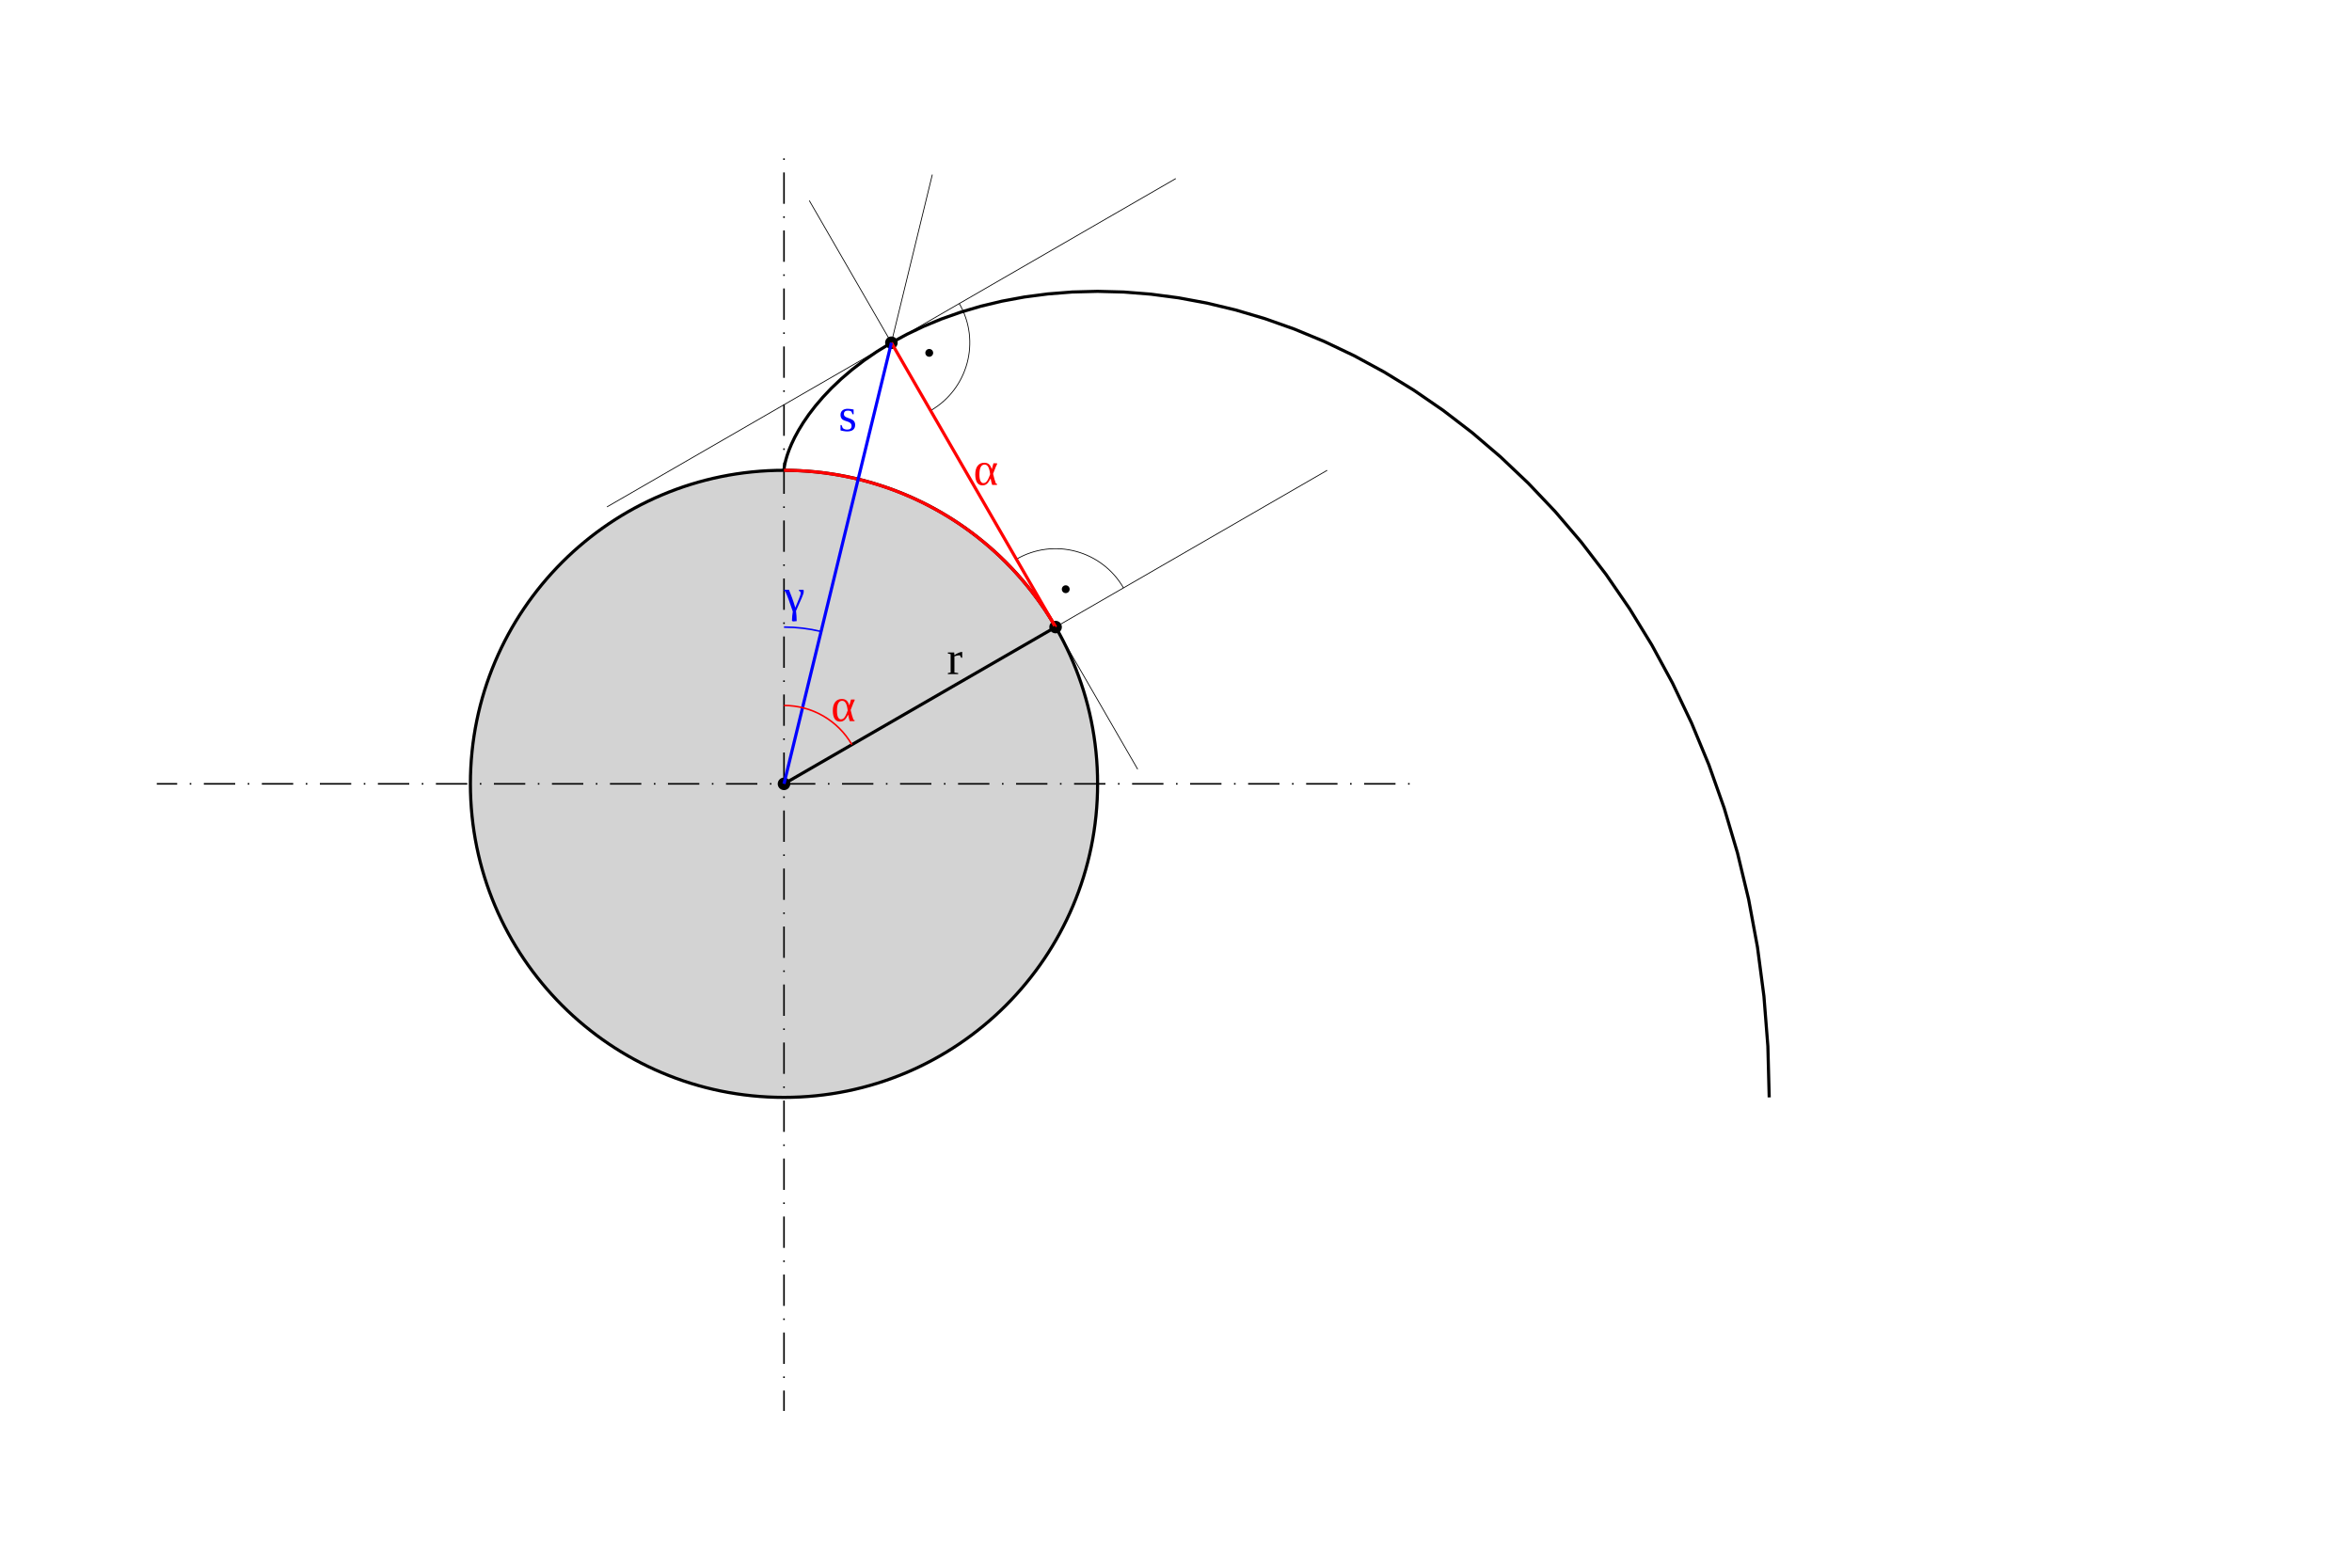
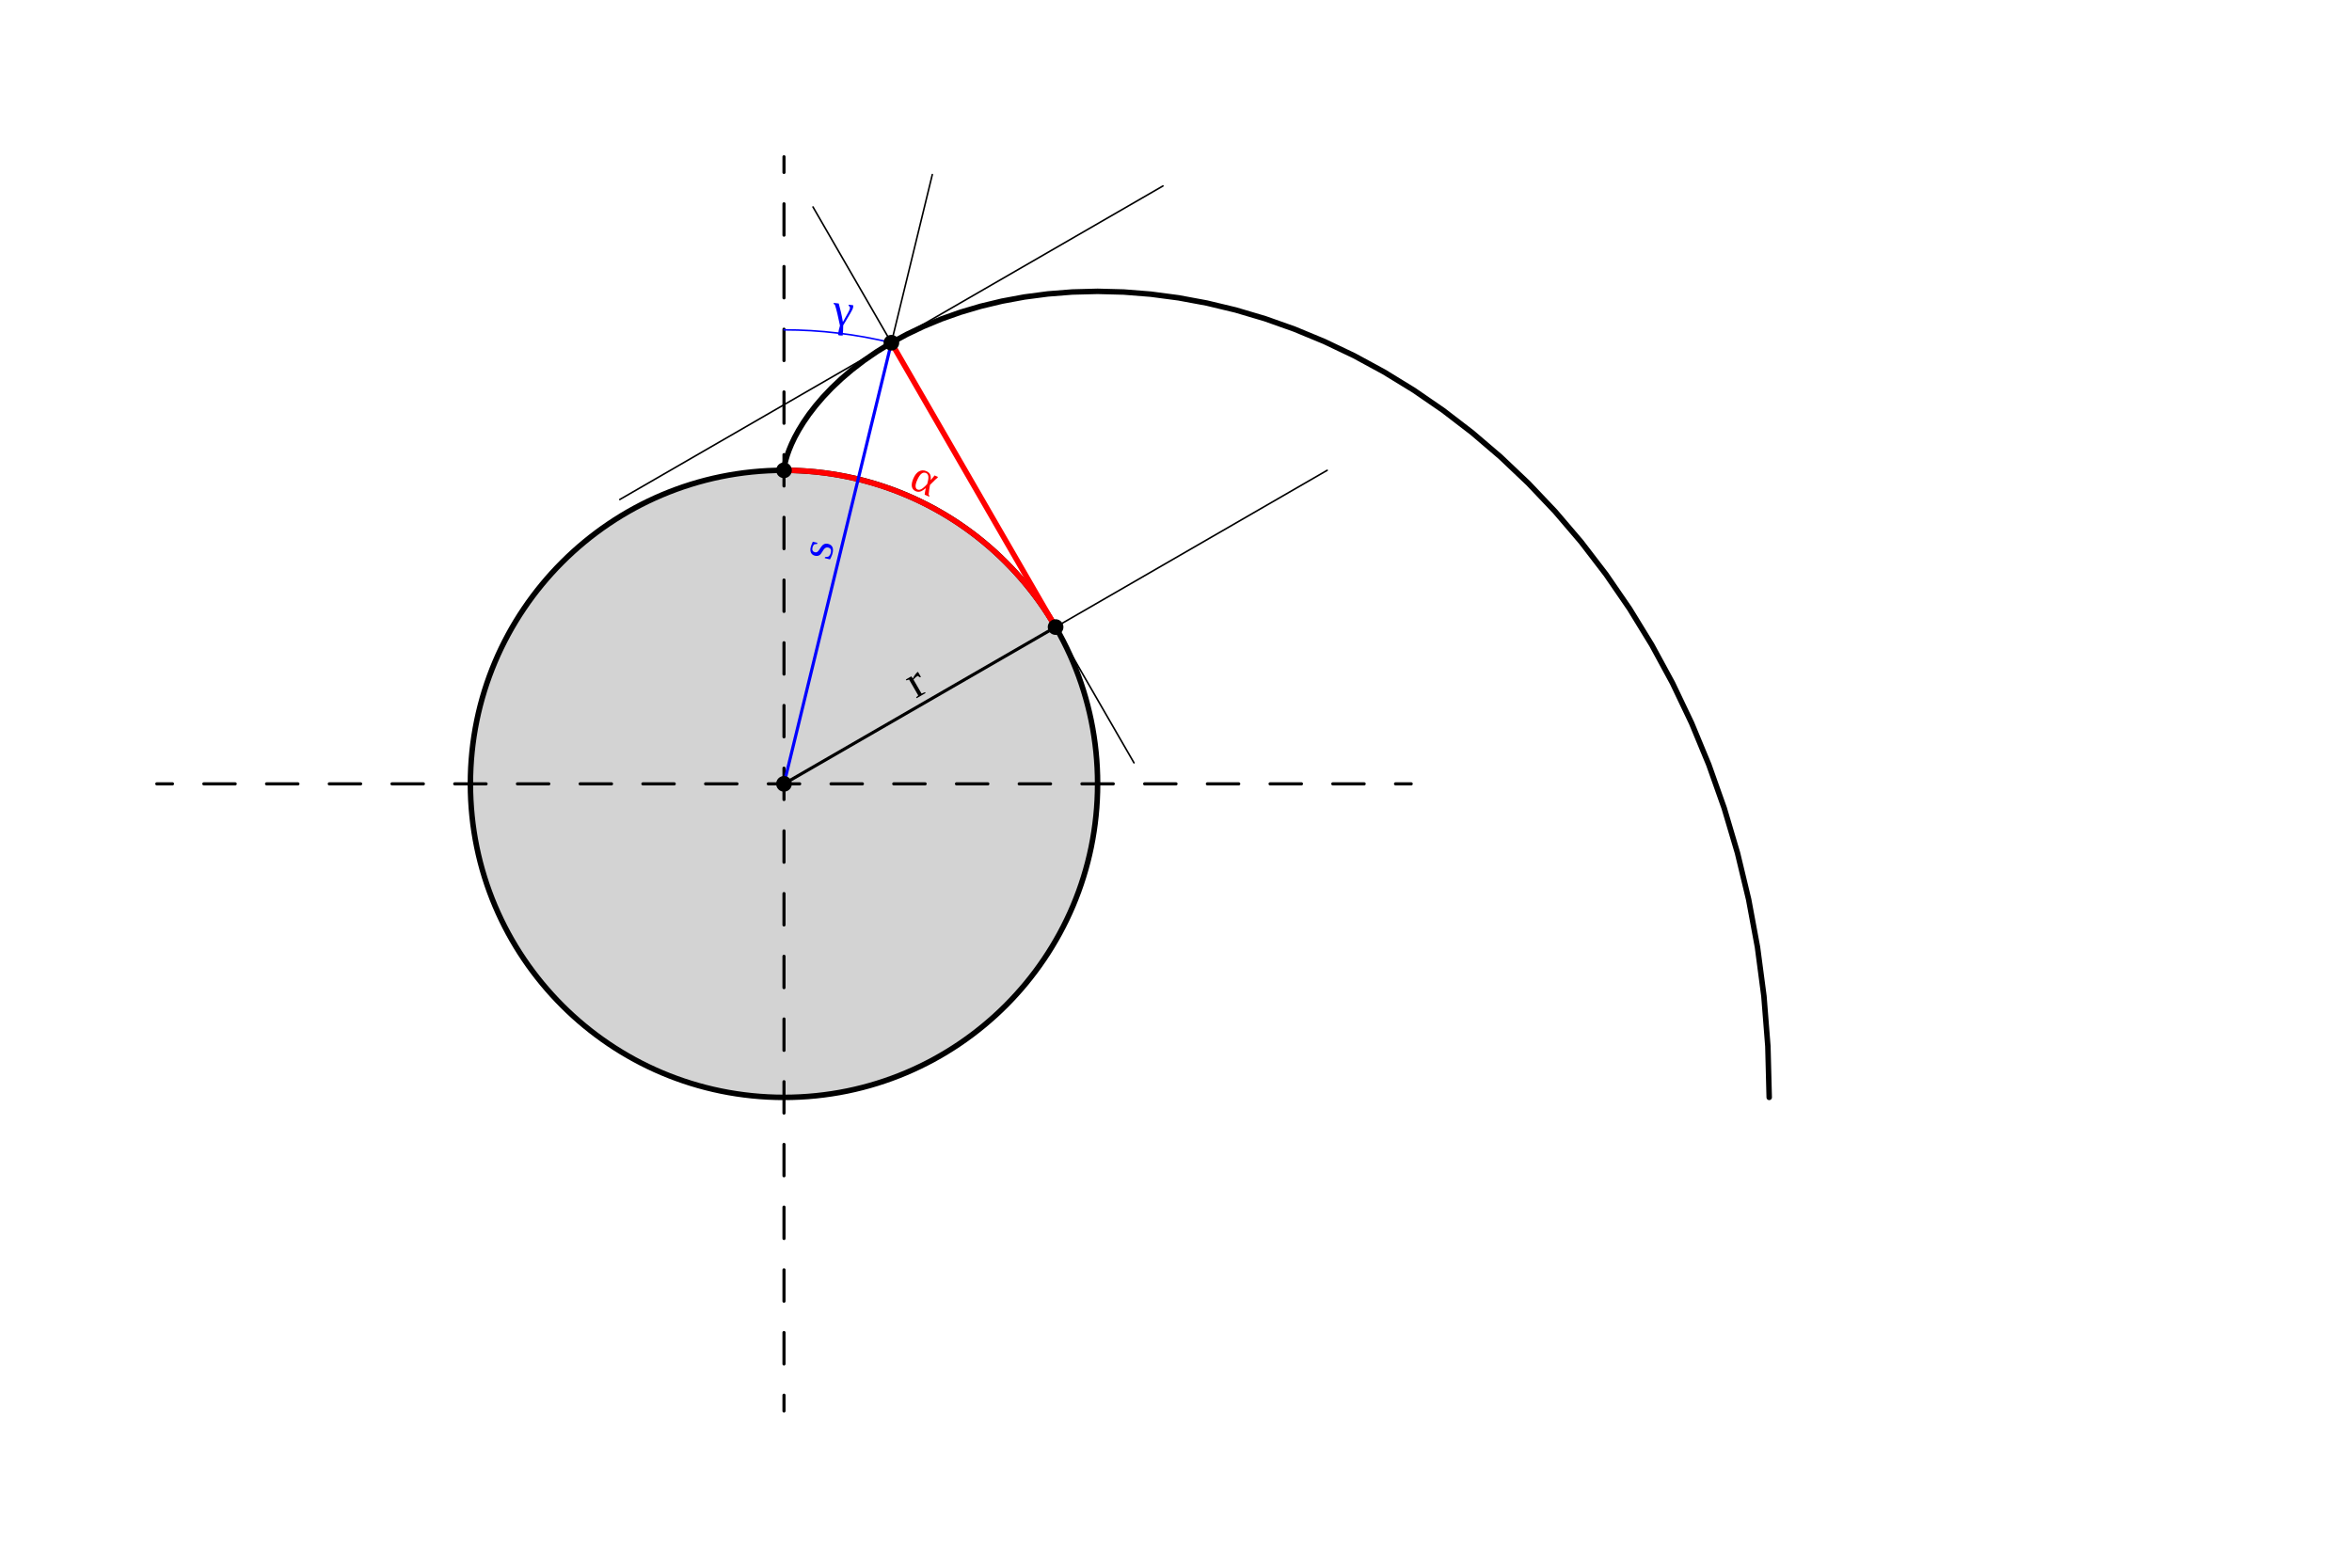
- <svg xmlns="http://www.w3.org/2000/svg" width="150mm" height="100mm" viewBox="-50 -50 150 100" version="1.1" baseProfile="full">
-   <style>
-         .base      { fill: lightgrey; stroke: black; stroke-width: 0.2}
-         .involute  { fill: none; stroke: black; stroke-width: 0.2}
-         .arcline   { fill: none; stroke: red;   stroke-width: 0.2}
-         .dotline   { fill: none; stroke: black; stroke-width: 0.05 }
-         .symline   { fill: none; stroke: black; stroke-width: 0.1; stroke-dasharray: 2.0 0.8 0.1 0.8; stroke-dashoffset: -1.0 }
-     </style>
-   <g transform="scale(1 -1)">
-     <path class="involute" d="M 0.000 20.000 L 0.001 20.027 L 0.008 20.109 L 0.026 20.245 L 0.061 20.434 L 0.119 20.674 L 0.205 20.963 L 0.324 21.299 L 0.481 21.678 L 0.682 22.099 L 0.931 22.556 L 1.232 23.047 L 1.589 23.567 L 2.007 24.110 L 2.488 24.673 L 3.035 25.249 L 3.652 25.834 L 4.340 26.421 L 5.101 27.005 L 5.937 27.580 L 6.849 28.138 L 7.836 28.674 L 8.900 29.181 L 10.040 29.653 L 11.255 30.083 L 12.543 30.464 L 13.902 30.790 L 15.331 31.055 L 16.826 31.251 L 18.383 31.374 L 20.000 31.416 L 21.672 31.372 L 23.393 31.236 L 25.160 31.003 L 26.966 30.668 L 28.805 30.227 L 30.671 29.674 L 32.557 29.005 L 34.456 28.218 L 36.361 27.310 L 38.264 26.276 L 40.158 25.116 L 42.032 23.827 L 43.881 22.408 L 45.694 20.859 L 47.464 19.179 L 49.181 17.370 L 50.836 15.431 L 52.421 13.365 L 53.927 11.173 L 55.345 8.859 L 56.666 6.426 L 57.881 3.878 L 58.982 1.218 L 59.961 -1.547 L 60.810 -4.412 L 61.520 -7.370 L 62.084 -10.416 L 62.495 -13.542 L 62.747 -16.739 L 62.832 -20.000" />
-     <circle class="base" r="20" />
-     <circle r="0.4" fill="black" />
-     <line class="symline" x1="40" x2="-40" />
-     <line class="symline" y1="40" y2="-40" />
-     <line class="dotline" x1="34.641" y1="20" />
-     <line class="dotline" x1="9.459" y1="38.865" />
-     <circle cx="6.849" cy="28.138" r="0.4" fill="black" />
-     <circle cx="17.321" cy="10" r="0.4" fill="black" />
-     <line class="dotline" x1="1.613" y1="37.207" x2="22.556" y2="0.931" />
-     <line class="dotline" x1="24.987" y1="38.61" x2="-11.289" y2="17.666" />
-     <path class="dotline" d="M 11.179 30.638 A 5 5 0 0 0 9.349 23.808" />
-     <circle cx="9.263" cy="27.491" r="0.25" fill="black" />
-     <path class="dotline" d="M 21.651 12.5 A 5 5 0 0 1 14.821 14.33" />
-     <circle cx="17.968" cy="12.415" r="0.25" fill="black" />
-     <line class="arcline" x1="6.849" y1="28.138" x2="17.321" y2="10" />
-     <g transform="translate(12.08452 19.069)">
-       <text transform="scale(0.25 -0.25)" fill="red">α</text>
+ <svg xmlns="http://www.w3.org/2000/svg" width="150mm" height="100mm" viewBox="-50 -50 150 100" version="1.1">
+   <style />
+   <g transform="scale(1, -1)" fill="lightgrey">
+     <path d="M 0.000 20.000 L 0.001 20.027 L 0.008 20.109 L 0.026 20.245 L 0.061 20.434 L 0.119 20.674 L 0.205 20.963 L 0.324 21.299 L 0.481 21.678 L 0.682 22.099 L 0.931 22.556 L 1.232 23.047 L 1.589 23.567 L 2.007 24.110 L 2.488 24.673 L 3.035 25.249 L 3.652 25.834 L 4.340 26.421 L 5.101 27.005 L 5.937 27.580 L 6.849 28.138 L 7.836 28.674 L 8.900 29.181 L 10.040 29.653 L 11.255 30.083 L 12.543 30.464 L 13.902 30.790 L 15.331 31.055 L 16.826 31.251 L 18.383 31.374 L 20.000 31.416 L 21.672 31.372 L 23.393 31.236 L 25.160 31.003 L 26.966 30.668 L 28.805 30.227 L 30.671 29.674 L 32.557 29.005 L 34.456 28.218 L 36.361 27.310 L 38.264 26.276 L 40.158 25.116 L 42.032 23.827 L 43.881 22.408 L 45.694 20.859 L 47.464 19.179 L 49.181 17.370 L 50.836 15.431 L 52.421 13.365 L 53.927 11.173 L 55.345 8.859 L 56.666 6.426 L 57.881 3.878 L 58.982 1.218 L 59.961 -1.547 L 60.810 -4.412 L 61.520 -7.370 L 62.084 -10.416 L 62.495 -13.542 L 62.747 -16.739 L 62.832 -20.000" stroke="black" stroke-width="0.35" stroke-linecap="round" fill="None" />
+     <circle cx="0.000" cy="0.000" r="20.000" stroke="black" stroke-width="0.35" stroke-linecap="round" />
+     <line x1="-40.000" y1="0.000" x2="40.000" y2="0.000" stroke="black" stroke-width="0.2" stroke-linecap="round" stroke-dasharray="2.0 1.0 0.0 1.0" stroke-dashoffset="1.0" />
+     <line x1="0.000" y1="-40.000" x2="0.000" y2="40.000" stroke="black" stroke-width="0.2" stroke-linecap="round" stroke-dasharray="2.0 1.0 0.0 1.0" stroke-dashoffset="1.0" />
+     <line x1="0.000" y1="0.000" x2="34.641" y2="20.000" stroke="black" stroke-width="0.1" stroke-linecap="round" />
+     <line x1="0.000" y1="0.000" x2="9.459" y2="38.865" stroke="black" stroke-width="0.1" stroke-linecap="round" />
+     <line x1="-10.472" y1="18.138" x2="24.169" y2="38.138" stroke="black" stroke-width="0.1" stroke-linecap="round" />
+     <line x1="1.849" y1="36.798" x2="22.321" y2="1.340" stroke="black" stroke-width="0.1" stroke-linecap="round" />
+     <line x1="0.000" y1="0.000" x2="17.321" y2="10.000" stroke="black" stroke-width="0.2" stroke-linecap="round" />
+     <g transform="translate(8.660 5.000) rotate(30.000)">
+       <text transform="translate(0.000 0.500) scale(0.25, -0.25)" fill="black" stroke="none">r</text>
    </g>
-     <path class="arcline" d="M 0 20 A 20 20 0 0 0 17.321 10" />
-     <line stroke="black" stroke-width="0.2" x2="17.321" y2="10" />
-     <g transform="translate(10.3923 7)">
-       <text transform="scale(0.25 -0.25)" fill="black">r</text>
+     <line x1="17.321" y1="10.000" x2="6.849" y2="28.138" stroke="red" stroke-width="0.35" stroke-linecap="round" fill="none" />
+     <path d="M 0.000 20.000 A 20.000 20.000 0 0 0 17.321 10.000" stroke="red" stroke-width="0.35" stroke-linecap="round" fill="none" />
+     <g transform="translate(8.135 18.271) rotate(-24.000)">
+       <text transform="translate(-0.500 0.500) scale(0.25, -0.25)" fill="red" stroke="none">α</text>
    </g>
-     <line stroke="blue" stroke-width="0.2" x1="6.849" y1="28.138" />
-     <g transform="translate(3.478826 22.51039)">
-       <text transform="scale(0.25 -0.25)" fill="blue">s</text>
+     <line x1="0.000" y1="0.000" x2="6.849" y2="28.138" stroke="blue" stroke-width="0.2" stroke-linecap="round" />
+     <g transform="translate(3.424 14.069) rotate(76.321)">
+       <text transform="translate(0.000 0.500) scale(0.25, -0.25)" fill="blue" stroke="none">s</text>
    </g>
-     <path stroke="blue" stroke-width="0.1" fill="none" d="M 0.0 10.0 A 10 10 0 0 0 2.365 9.716" />
-     <g transform="translate(0.0 11)">
-       <text transform="scale(0.25 -0.25)" fill="blue">γ</text>
+     <path d="M 0.000 28.959 A 28.959 28.959 0 0 0 6.849 28.138" stroke="blue" stroke-width="0.1" stroke-linecap="round" fill="none" />
+     <g transform="translate(3.449 28.753) rotate(-6.840)">
+       <text transform="translate(-0.500 0.500) scale(0.25, -0.25)" fill="blue" stroke="none">γ</text>
    </g>
-     <path stroke="red" stroke-width="0.1" fill="none" d="M 0.0 5.0 A 5 5 0 0 0 4.33 2.5" />
-     <g transform="translate(3 4)">
-       <text transform="scale(0.25 -0.25)" fill="red">α</text>
-     </g>
+     <circle cx="0.000" cy="0.000" r="0.5" fill="black" />
+     <circle cx="0.000" cy="20.000" r="0.5" fill="black" />
+     <circle cx="17.321" cy="10.000" r="0.5" fill="black" />
+     <circle cx="6.849" cy="28.138" r="0.5" fill="black" />
  </g>
</svg>
